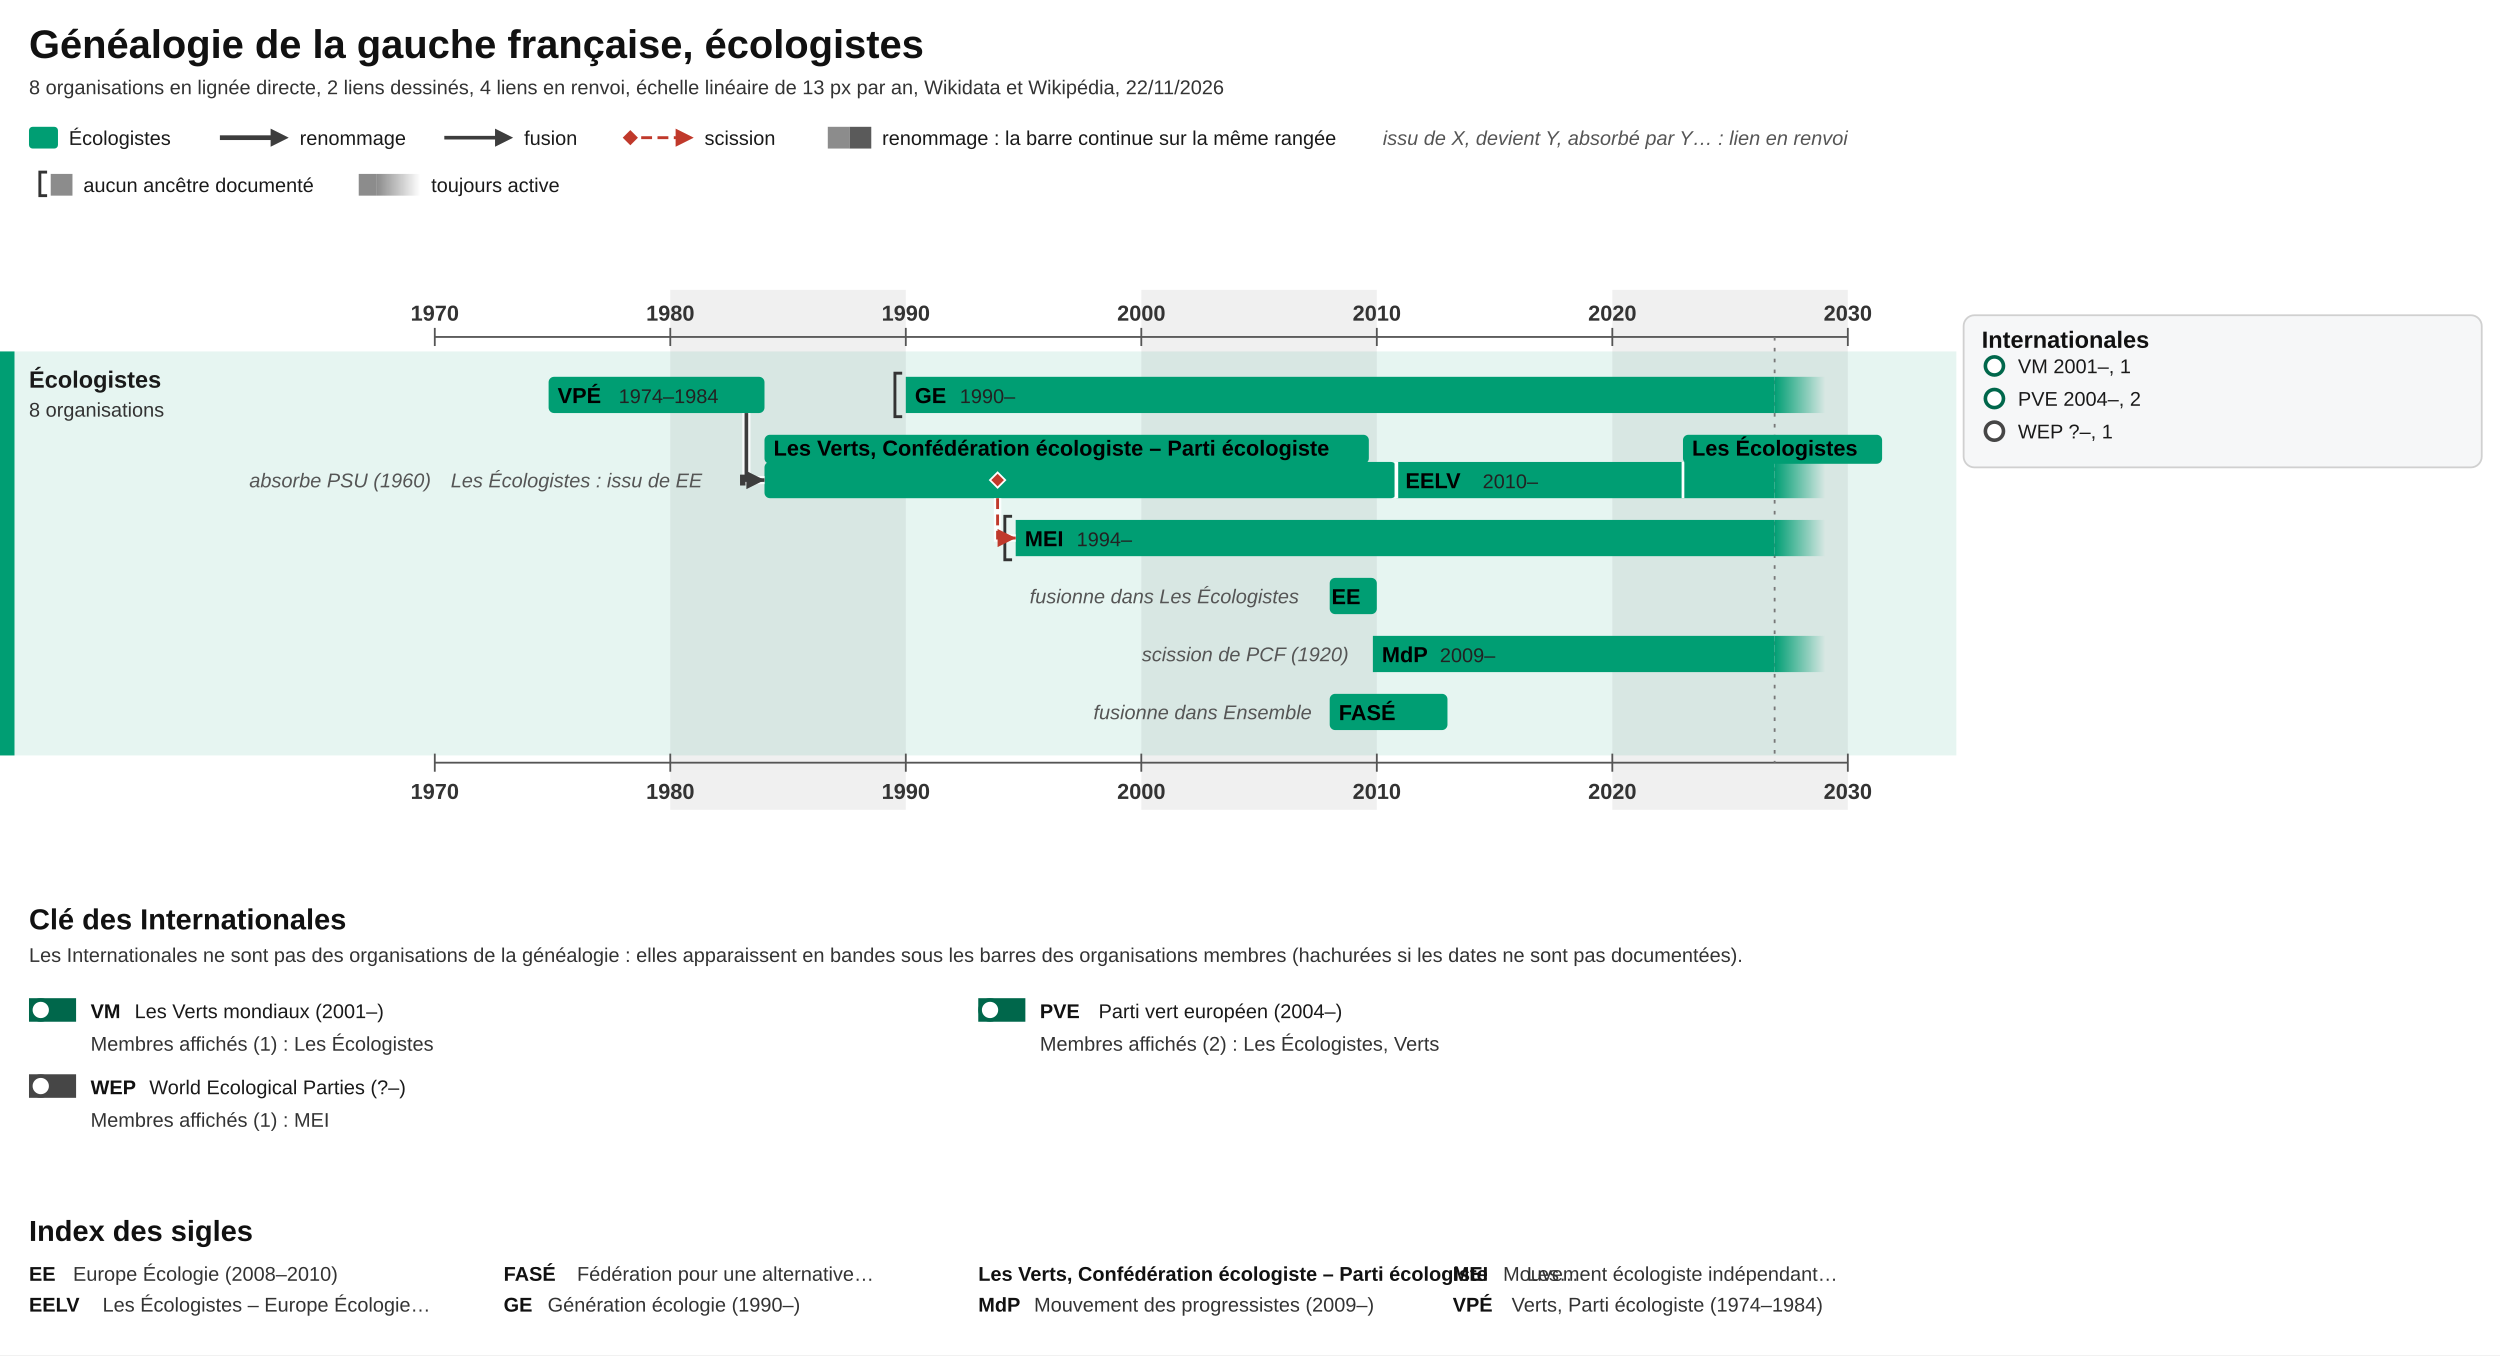
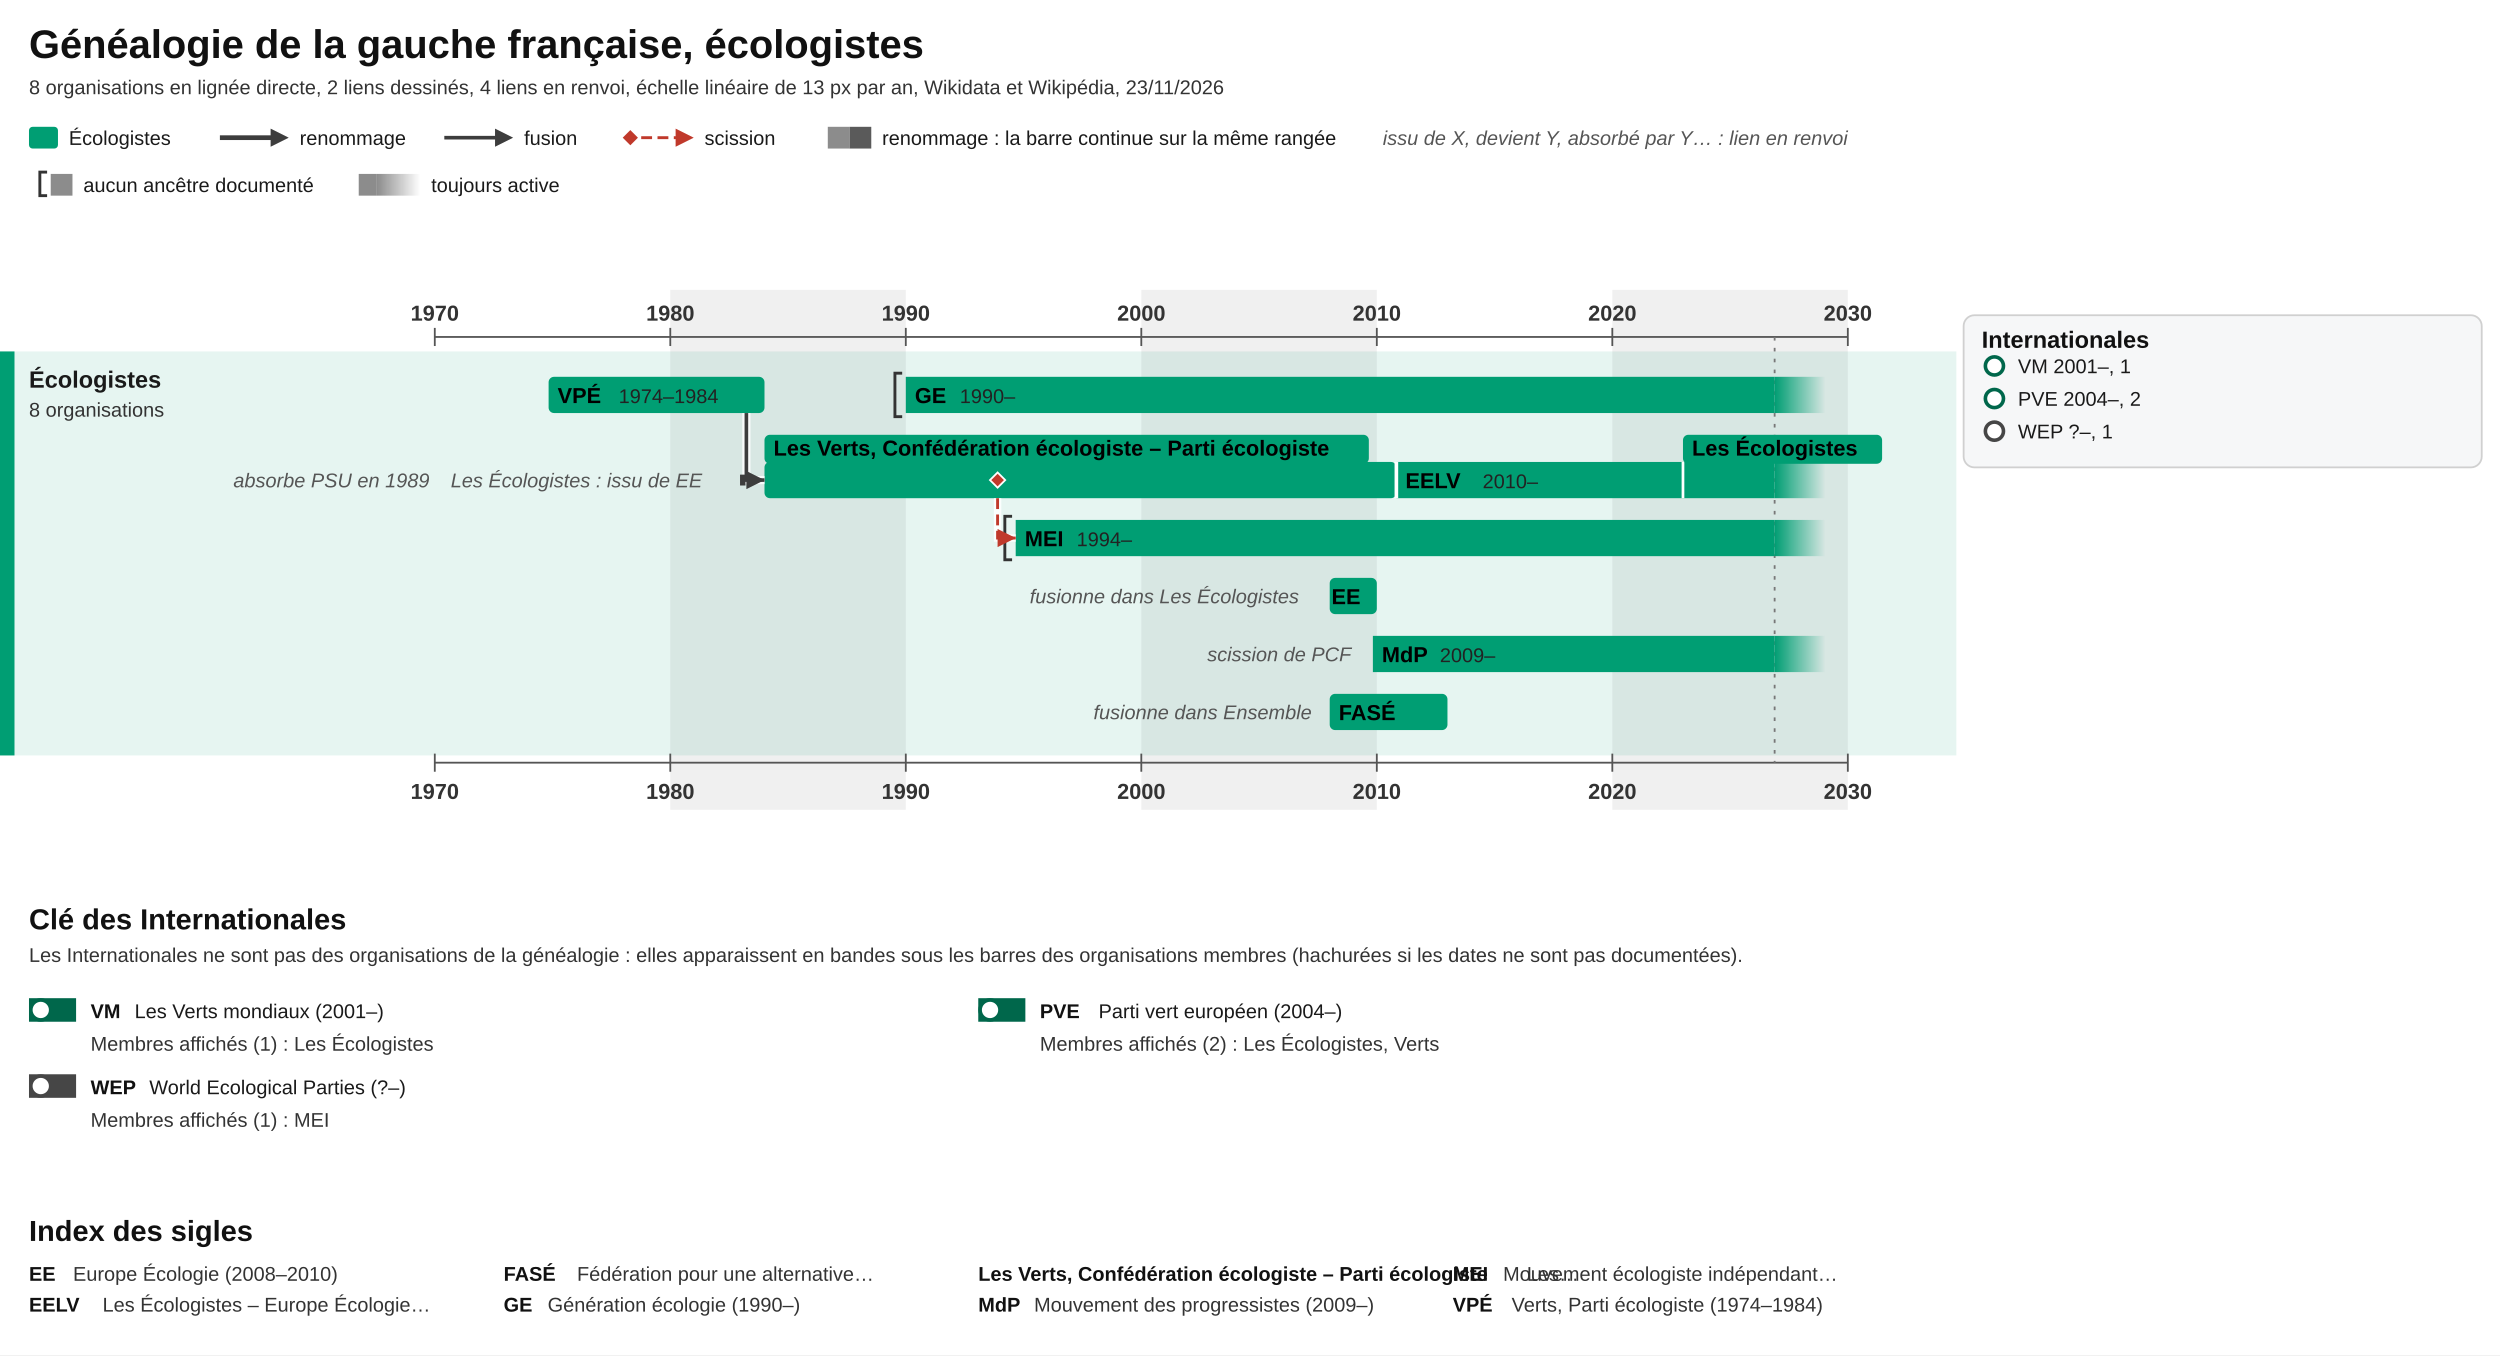
- <svg xmlns="http://www.w3.org/2000/svg" id="arbre" width="1380" height="748" viewBox="0 0 1380 748" data-x0="240" data-t0="1970" data-ppa="13.0" data-aujourdhui="2026.8909" data-min-w="6" data-seuil-annees="40" data-seuil-voies="2" data-seuil-rangs="6" data-cassure="" data-cassure-px="44" data-degrade="28" data-n-barres="8" data-vue-famille="oui" font-family="Arial, Helvetica, sans-serif">
+ <svg xmlns="http://www.w3.org/2000/svg" id="arbre" width="1380" height="748" viewBox="0 0 1380 748" data-x0="240" data-t0="1970" data-ppa="13.0" data-aujourdhui="2026.8936" data-min-w="6" data-seuil-annees="40" data-seuil-voies="2" data-seuil-rangs="6" data-cassure="" data-cassure-px="44" data-degrade="28" data-n-barres="8" data-vue-famille="oui" font-family="Arial, Helvetica, sans-serif">
  <defs>
+     <linearGradient id="g-009E73">
+       <stop offset="0" stop-color="#009E73" />
+       <stop offset="1" stop-color="#009E73" stop-opacity="0" />
+     </linearGradient>
    <linearGradient id="g-8C8C8C">
      <stop offset="0" stop-color="#8C8C8C" />
      <stop offset="1" stop-color="#8C8C8C" stop-opacity="0" />
-     </linearGradient>
-     <linearGradient id="g-009E73">
-       <stop offset="0" stop-color="#009E73" />
-       <stop offset="1" stop-color="#009E73" stop-opacity="0" />
    </linearGradient>
    <pattern id="h-332288" width="6" height="6" patternUnits="userSpaceOnUse" patternTransform="rotate(45)">
      <rect width="6" height="6" fill="#FFFFFF" />
      <rect width="3" height="6" fill="#332288" />
    </pattern>
  </defs>
  <rect width="1380" height="748" fill="#FFFFFF" />
  <g class="voie" data-voie="0" data-cle="écologistes">
    <rect class="fond-voie" x="0" y="194.0" width="1079.9" height="223.0" fill="#E6F5F1" />
    <rect class="bord-voie" x="0" y="194.0" width="8" height="223.0" fill="#009E73" />
    <text x="16.0" y="214.0" font-size="13" font-family="Arial, Helvetica, sans-serif" font-weight="bold" fill="#1A1A1A" text-anchor="start" class="voie-t">Écologistes</text>
    <text x="16.0" y="230.0" font-size="11" font-family="Arial, Helvetica, sans-serif" fill="#333333" text-anchor="start" class="voie-t">8 organisations</text>
  </g>
  <rect class="bande-decennie" x="370.0" y="160.0" width="130.0" height="287.0" fill="#000000" fill-opacity="0.06" />
  <rect class="bande-decennie" x="630.0" y="160.0" width="130.0" height="287.0" fill="#000000" fill-opacity="0.06" />
  <rect class="bande-decennie" x="890.0" y="160.0" width="130.0" height="287.0" fill="#000000" fill-opacity="0.06" />
  <g class="axe-haut">
    <line x1="240.0" x2="1020.0" y1="186.0" y2="186.0" stroke="#555555" />
    <line x1="240.0" x2="240.0" y1="181.0" y2="191.0" stroke="#555555" />
    <text x="240.0" y="177.0" font-size="12" font-family="Arial, Helvetica, sans-serif" font-weight="bold" fill="#333333" text-anchor="middle" class="axe-t">1970</text>
    <line x1="370.0" x2="370.0" y1="181.0" y2="191.0" stroke="#555555" />
    <text x="370.0" y="177.0" font-size="12" font-family="Arial, Helvetica, sans-serif" font-weight="bold" fill="#333333" text-anchor="middle" class="axe-t">1980</text>
    <line x1="500.0" x2="500.0" y1="181.0" y2="191.0" stroke="#555555" />
    <text x="500.0" y="177.0" font-size="12" font-family="Arial, Helvetica, sans-serif" font-weight="bold" fill="#333333" text-anchor="middle" class="axe-t">1990</text>
    <line x1="630.0" x2="630.0" y1="181.0" y2="191.0" stroke="#555555" />
    <text x="630.0" y="177.0" font-size="12" font-family="Arial, Helvetica, sans-serif" font-weight="bold" fill="#333333" text-anchor="middle" class="axe-t">2000</text>
    <line x1="760.0" x2="760.0" y1="181.0" y2="191.0" stroke="#555555" />
    <text x="760.0" y="177.0" font-size="12" font-family="Arial, Helvetica, sans-serif" font-weight="bold" fill="#333333" text-anchor="middle" class="axe-t">2010</text>
    <line x1="890.0" x2="890.0" y1="181.0" y2="191.0" stroke="#555555" />
    <text x="890.0" y="177.0" font-size="12" font-family="Arial, Helvetica, sans-serif" font-weight="bold" fill="#333333" text-anchor="middle" class="axe-t">2020</text>
    <line x1="1020.0" x2="1020.0" y1="181.0" y2="191.0" stroke="#555555" />
    <text x="1020.0" y="177.0" font-size="12" font-family="Arial, Helvetica, sans-serif" font-weight="bold" fill="#333333" text-anchor="middle" class="axe-t">2030</text>
  </g>
  <g class="axe-bas">
    <line x1="240.0" x2="1020.0" y1="421.0" y2="421.0" stroke="#555555" />
    <line x1="240.0" x2="240.0" y1="416.0" y2="426.0" stroke="#555555" />
    <text x="240.0" y="441.0" font-size="12" font-family="Arial, Helvetica, sans-serif" font-weight="bold" fill="#333333" text-anchor="middle" class="axe-t">1970</text>
    <line x1="370.0" x2="370.0" y1="416.0" y2="426.0" stroke="#555555" />
    <text x="370.0" y="441.0" font-size="12" font-family="Arial, Helvetica, sans-serif" font-weight="bold" fill="#333333" text-anchor="middle" class="axe-t">1980</text>
    <line x1="500.0" x2="500.0" y1="416.0" y2="426.0" stroke="#555555" />
    <text x="500.0" y="441.0" font-size="12" font-family="Arial, Helvetica, sans-serif" font-weight="bold" fill="#333333" text-anchor="middle" class="axe-t">1990</text>
    <line x1="630.0" x2="630.0" y1="416.0" y2="426.0" stroke="#555555" />
    <text x="630.0" y="441.0" font-size="12" font-family="Arial, Helvetica, sans-serif" font-weight="bold" fill="#333333" text-anchor="middle" class="axe-t">2000</text>
    <line x1="760.0" x2="760.0" y1="416.0" y2="426.0" stroke="#555555" />
    <text x="760.0" y="441.0" font-size="12" font-family="Arial, Helvetica, sans-serif" font-weight="bold" fill="#333333" text-anchor="middle" class="axe-t">2010</text>
    <line x1="890.0" x2="890.0" y1="416.0" y2="426.0" stroke="#555555" />
    <text x="890.0" y="441.0" font-size="12" font-family="Arial, Helvetica, sans-serif" font-weight="bold" fill="#333333" text-anchor="middle" class="axe-t">2020</text>
    <line x1="1020.0" x2="1020.0" y1="416.0" y2="426.0" stroke="#555555" />
    <text x="1020.0" y="441.0" font-size="12" font-family="Arial, Helvetica, sans-serif" font-weight="bold" fill="#333333" text-anchor="middle" class="axe-t">2030</text>
  </g>
  <line x1="979.6" x2="979.6" y1="186.0" y2="421.0" stroke="#777777" stroke-dasharray="2 4" />
  <g class="contenu-voie" data-voie="0">
    <g class="org" data-id="Q60847228" data-intl="" data-recherche="vpe verts, parti ecologiste">
      <rect class="barre" data-id="Q60847228" data-debut="1974.8333" data-fin="1984.0000" data-statut="fin_connue" data-majeure="" x="302.83" y="208.00" width="119.17" height="20" rx="3" fill="#009E73" />
    </g>
    <g class="org" data-id="Q1153753" data-intl="" data-recherche="ge generation ecologie">
-       <rect class="barre" data-id="Q1153753" data-debut="1990.0000" data-fin="actif" data-statut="actif_valide" data-majeure="oui" x="500.00" y="208.00" width="479.58" height="20" rx="0" fill="#009E73" />
+       <rect class="barre" data-id="Q1153753" data-debut="1990.0000" data-fin="actif" data-statut="actif_valide" data-majeure="oui" x="500.00" y="208.00" width="479.62" height="20" rx="0" fill="#009E73" />
      <path class="sans-ancetre" d="M498.00 206.00 H494.00 V230.00 H498.00" stroke="#333333" stroke-width="1.6" fill="none" />
-       <rect class="fin-ouverte" x="979.58" y="208.00" width="28.00" height="20" fill="url(#g-009E73)" />
+       <rect class="fin-ouverte" x="979.62" y="208.00" width="28.00" height="20" fill="url(#g-009E73)" />
    </g>
    <g class="org" data-id="Q743390" data-intl="Q950179" data-recherche="verts les verts">
      <rect class="barre" data-id="Q743390" data-debut="1984.0000" data-fin="2010.8333" data-statut="fin_connue" data-majeure="oui" x="422.00" y="255.00" width="348.83" height="20" rx="3" fill="#009E73" />
    </g>
    <g class="org" data-id="Q613786" data-intl="Q384069 Q950179" data-recherche="les ecologistes les ecologistes – europe ecologie les verts">
-       <rect class="barre" data-id="Q613786" data-debut="2010.8333" data-fin="actif" data-statut="actif_valide" data-majeure="oui" x="770.83" y="255.00" width="208.75" height="20" rx="0" fill="#009E73" />
-       <rect class="fin-ouverte" x="979.58" y="255.00" width="28.00" height="20" fill="url(#g-009E73)" />
+       <rect class="barre" data-id="Q613786" data-debut="2010.8333" data-fin="actif" data-statut="actif_valide" data-majeure="oui" x="770.83" y="255.00" width="208.78" height="20" rx="0" fill="#009E73" />
+       <rect class="fin-ouverte" x="979.62" y="255.00" width="28.00" height="20" fill="url(#g-009E73)" />
    </g>
    <g class="org" data-id="Q1156061" data-intl="Q2593657" data-recherche="mei mouvement ecologiste independant">
-       <rect class="barre" data-id="Q1156061" data-debut="1994.6667" data-fin="actif" data-statut="actif_valide" data-majeure="oui" x="560.67" y="287.00" width="418.91" height="20" rx="0" fill="#009E73" />
+       <rect class="barre" data-id="Q1156061" data-debut="1994.6667" data-fin="actif" data-statut="actif_valide" data-majeure="oui" x="560.67" y="287.00" width="418.95" height="20" rx="0" fill="#009E73" />
      <path class="sans-ancetre" d="M558.67 285.00 H554.67 V309.00 H558.67" stroke="#333333" stroke-width="1.6" fill="none" />
-       <rect class="fin-ouverte" x="979.58" y="287.00" width="28.00" height="20" fill="url(#g-009E73)" />
+       <rect class="fin-ouverte" x="979.62" y="287.00" width="28.00" height="20" fill="url(#g-009E73)" />
    </g>
    <g class="org" data-id="Q557045" data-intl="" data-recherche="ee europe ecologie">
      <rect class="barre" data-id="Q557045" data-debut="2008.0000" data-fin="2010.0000" data-statut="fin_connue" data-majeure="" x="734.00" y="319.00" width="26.00" height="20" rx="3" fill="#009E73" />
    </g>
    <g class="org" data-id="Q3326849" data-intl="" data-recherche="mdp mouvement des progressistes">
-       <rect class="barre" data-id="Q3326849" data-debut="2009.8333" data-fin="actif" data-statut="actif_valide" data-majeure="oui" x="757.83" y="351.00" width="221.75" height="20" rx="0" fill="#009E73" />
-       <rect class="fin-ouverte" x="979.58" y="351.00" width="28.00" height="20" fill="url(#g-009E73)" />
+       <rect class="barre" data-id="Q3326849" data-debut="2009.8333" data-fin="actif" data-statut="actif_valide" data-majeure="oui" x="757.83" y="351.00" width="221.78" height="20" rx="0" fill="#009E73" />
+       <rect class="fin-ouverte" x="979.62" y="351.00" width="28.00" height="20" fill="url(#g-009E73)" />
    </g>
    <g class="org" data-id="Q3092109" data-intl="" data-recherche="fase federation pour une alternative sociale et ecologique">
      <rect class="barre" data-id="Q3092109" data-debut="2008.0000" data-fin="2013.0000" data-statut="fin_connue" data-majeure="" x="734.00" y="383.00" width="65.00" height="20" rx="3" fill="#009E73" />
    </g>
  </g>
  <g class="liens">
    <g class="lien" data-a="Q60847228" data-b="Q743390" data-rel="fusion" data-annees="0.77" data-voies="0" data-rangs="1" data-majeur="" data-suite="" data-va="0" data-vb="0">
      <path class="halo geo" d="M412.00 228.00 L412.00 265.00 L422.00 265.00" data-geo="[[412.0, 228.0, 0], [412.0, 265.0, 0], [422.0, 265.0, 0]]" fill="none" stroke="#FFFFFF" stroke-width="4.5" stroke-opacity="0.85" />
      <path class="trait geo" d="M412.00 228.00 L412.00 265.00 L422.00 265.00" data-geo="[[412.0, 228.0, 0], [412.0, 265.0, 0], [422.0, 265.0, 0]]" fill="none" stroke="#3D3D3D" stroke-width="2.0" />
      <polygon class="fleche geo" data-geo="[[422.0, 265.0, 0], [412.0, 260.0, 0], [412.0, 270.0, 0]]" points="422.00,265.00 412.00,260.00 412.00,270.00" fill="#3D3D3D" />
    </g>
    <g class="lien" data-a="Q743390" data-b="Q1156061" data-rel="scission" data-annees="0.77" data-voies="0" data-rangs="1" data-majeur="" data-suite="" data-va="0" data-vb="0">
      <path class="halo geo" d="M550.67 275.00 L550.67 297.00 L560.67 297.00" data-geo="[[550.67, 275.0, 0], [550.67, 297.0, 0], [560.67, 297.0, 0]]" fill="none" stroke="#FFFFFF" stroke-width="4.1" stroke-opacity="0.85" />
      <path class="trait geo" d="M550.67 275.00 L550.67 297.00 L560.67 297.00" data-geo="[[550.67, 275.0, 0], [550.67, 297.0, 0], [560.67, 297.0, 0]]" fill="none" stroke="#C0392B" stroke-width="1.6" stroke-dasharray="6 3" />
      <polygon class="fleche geo" data-geo="[[560.67, 297.0, 0], [550.67, 292.0, 0], [550.67, 302.0, 0]]" points="560.67,297.00 550.67,292.00 550.67,302.00" fill="#C0392B" />
      <polygon class="marque-scission geo" points="550.67,260.80 554.87,265.00 550.67,269.20 546.47,265.00" fill="#C0392B" stroke="#FFFFFF" stroke-width="1" data-geo="[[550.67,260.80,0],[554.87,265.00,0],[550.67,269.20,0],[546.47,265.00,0]]" data-voie="0" />
    </g>
    <g class="marque-fusion" data-b="Q743390">
      <path class="geo" data-geo="[[410.0, 262.0, 0], [410.0, 268.0, 0]]" d="M410.00 262.00 L410.00 268.00" stroke="#3D3D3D" stroke-width="3" />
    </g>
  </g>
  <g class="contenu-voie" data-voie="0">
    <g class="org org-haut" data-id="Q60847228" data-intl="" data-recherche="vpe verts, parti ecologiste">
      <rect class="tag" data-id="Q60847228" data-dedans="oui" data-onglet="" x="302.83" y="208.00" width="119.17" height="20" fill="none" data-bbox="302.83,208.00,119.17,20" />
      <text x="307.8" y="222.5" font-size="12" font-family="Arial, Helvetica, sans-serif" font-weight="bold" fill="#000000" text-anchor="start" class="tag-t" data-org="Q60847228" data-bbox="307.83,211.50,28.64,13">VPÉ</text>
      <text x="341.5" y="222.5" font-size="11" font-family="Arial, Helvetica, sans-serif" fill="#222222" text-anchor="start" class="tag-t" data-org="Q60847228" data-bbox="341.47,212.50,59.20,12">1974–1984</text>
    </g>
    <g class="org org-haut" data-id="Q1153753" data-intl="" data-recherche="ge generation ecologie">
-       <rect class="tag" data-id="Q1153753" data-dedans="oui" data-onglet="" x="500.00" y="208.00" width="479.58" height="20" fill="none" data-bbox="500.00,208.00,479.58,20" />
+       <rect class="tag" data-id="Q1153753" data-dedans="oui" data-onglet="" x="500.00" y="208.00" width="479.62" height="20" fill="none" data-bbox="500.00,208.00,479.62,20" />
      <text x="505.0" y="222.5" font-size="12" font-family="Arial, Helvetica, sans-serif" font-weight="bold" fill="#000000" text-anchor="start" class="tag-t" data-org="Q1153753" data-bbox="505.00,211.50,19.76,13">GE</text>
      <text x="529.8" y="222.5" font-size="11" font-family="Arial, Helvetica, sans-serif" fill="#222222" text-anchor="start" class="tag-t" data-org="Q1153753" data-bbox="529.76,212.50,33.68,12">1990–</text>
    </g>
    <g class="org org-haut" data-id="Q743390" data-intl="Q950179" data-recherche="verts les verts">
      <rect class="tag-fond onglet" x="422.00" y="240.00" width="333.60" height="16" rx="3" fill="#009E73" />
      <rect class="tag" data-id="Q743390" data-dedans="" data-onglet="oui" x="422.00" y="240.00" width="333.60" height="15" fill="none" data-bbox="422.00,240.00,333.60,15" />
      <text x="427.0" y="251.5" font-size="12" font-family="Arial, Helvetica, sans-serif" font-weight="bold" fill="#000000" text-anchor="start" class="tag-t" data-org="Q743390" data-bbox="427.00,240.50,323.60,13">Les Verts, Confédération écologiste – Parti écologiste</text>
-       <text x="137.6" y="269.0" font-size="11" font-family="Arial, Helvetica, sans-serif" font-style="italic" fill="#555555" class="renvoi" data-org="Q743390" data-a="Q862828" data-b="Q743390" data-bbox="137.58,258.00,105.18,13">absorbe PSU (1960)</text>
+       <text x="128.8" y="269.0" font-size="11" font-family="Arial, Helvetica, sans-serif" font-style="italic" fill="#555555" class="renvoi" data-org="Q743390" data-a="Q862828" data-b="Q743390" data-bbox="128.78,258.00,113.98,13">absorbe PSU en 1989</text>
      <text x="248.8" y="269.0" font-size="11" font-family="Arial, Helvetica, sans-serif" font-style="italic" fill="#555555" class="renvoi" data-org="Q743390" data-a="Q557045" data-b="Q613786" data-bbox="248.76,258.00,154.24,13">Les Écologistes : issu de EE</text>
    </g>
    <g class="org org-haut" data-id="Q613786" data-intl="Q384069 Q950179" data-recherche="les ecologistes les ecologistes – europe ecologie les verts">
-       <rect class="tag" data-id="Q613786" data-dedans="oui" data-onglet="" x="770.83" y="255.00" width="208.75" height="20" fill="none" data-bbox="770.83,255.00,208.75,20" />
+       <rect class="tag" data-id="Q613786" data-dedans="oui" data-onglet="" x="770.83" y="255.00" width="208.78" height="20" fill="none" data-bbox="770.83,255.00,208.78,20" />
      <text x="775.8" y="269.5" font-size="12" font-family="Arial, Helvetica, sans-serif" font-weight="bold" fill="#000000" text-anchor="start" class="tag-t" data-org="Q613786" data-bbox="775.83,258.50,37.52,13">EELV</text>
      <text x="818.4" y="269.5" font-size="11" font-family="Arial, Helvetica, sans-serif" fill="#222222" text-anchor="start" class="tag-t" data-org="Q613786" data-bbox="818.35,259.50,33.68,12">2010–</text>
      <line class="nom-trait" x1="929.00" x2="929.00" y1="255.00" y2="275.00" stroke="#FFFFFF" stroke-width="1.5" />
      <rect class="tag-fond onglet nom-onglet" x="929.00" y="240.00" width="109.92" height="16" rx="3" fill="#009E73" data-bbox="929.00,240.00,109.92,15" />
      <text x="934.0" y="251.5" font-size="12" font-family="Arial, Helvetica, sans-serif" font-weight="bold" fill="#000000" text-anchor="start" class="nom-t" data-org="Q613786" data-onglet="oui" data-bbox="934.00,241.00,99.92,13">Les Écologistes</text>
    </g>
    <g class="org org-haut" data-id="Q1156061" data-intl="Q2593657" data-recherche="mei mouvement ecologiste independant">
-       <rect class="tag" data-id="Q1156061" data-dedans="oui" data-onglet="" x="560.67" y="287.00" width="418.91" height="20" fill="none" data-bbox="560.67,287.00,418.91,20" />
+       <rect class="tag" data-id="Q1156061" data-dedans="oui" data-onglet="" x="560.67" y="287.00" width="418.95" height="20" fill="none" data-bbox="560.67,287.00,418.95,20" />
      <text x="565.7" y="301.5" font-size="12" font-family="Arial, Helvetica, sans-serif" font-weight="bold" fill="#000000" text-anchor="start" class="tag-t" data-org="Q1156061" data-bbox="565.67,290.50,23.60,13">MEI</text>
      <text x="594.3" y="301.5" font-size="11" font-family="Arial, Helvetica, sans-serif" fill="#222222" text-anchor="start" class="tag-t" data-org="Q1156061" data-bbox="594.27,291.50,33.68,12">1994–</text>
    </g>
    <g class="org org-haut" data-id="Q557045" data-intl="" data-recherche="ee europe ecologie">
      <rect class="tag" data-id="Q557045" data-dedans="oui" data-onglet="" x="734.00" y="319.00" width="26.00" height="20" fill="none" data-bbox="734.00,319.00,26.00,20" />
      <text x="735.0" y="333.5" font-size="12" font-family="Arial, Helvetica, sans-serif" font-weight="bold" fill="#000000" text-anchor="start" class="tag-t" data-org="Q557045" data-bbox="735.00,322.50,19.76,13">EE</text>
      <text x="568.4" y="333.0" font-size="11" font-family="Arial, Helvetica, sans-serif" font-style="italic" fill="#555555" class="renvoi" data-org="Q557045" data-a="Q557045" data-b="Q613786" data-bbox="568.40,322.00,162.60,13">fusionne dans Les Écologistes</text>
    </g>
    <g class="org org-haut" data-id="Q3326849" data-intl="" data-recherche="mdp mouvement des progressistes">
-       <rect class="tag" data-id="Q3326849" data-dedans="oui" data-onglet="" x="757.83" y="351.00" width="221.75" height="20" fill="none" data-bbox="757.83,351.00,221.75,20" />
+       <rect class="tag" data-id="Q3326849" data-dedans="oui" data-onglet="" x="757.83" y="351.00" width="221.78" height="20" fill="none" data-bbox="757.83,351.00,221.78,20" />
      <text x="762.8" y="365.5" font-size="12" font-family="Arial, Helvetica, sans-serif" font-weight="bold" fill="#000000" text-anchor="start" class="tag-t" data-org="Q3326849" data-bbox="762.83,354.50,26.96,13">MdP</text>
      <text x="794.8" y="365.5" font-size="11" font-family="Arial, Helvetica, sans-serif" fill="#222222" text-anchor="start" class="tag-t" data-org="Q3326849" data-bbox="794.79,355.50,33.68,12">2009–</text>
-       <text x="630.3" y="365.0" font-size="11" font-family="Arial, Helvetica, sans-serif" font-style="italic" fill="#555555" class="renvoi" data-org="Q3326849" data-a="Q192821" data-b="Q3326849" data-bbox="630.29,354.00,124.54,13">scission de PCF (1920)</text>
+       <text x="666.4" y="365.0" font-size="11" font-family="Arial, Helvetica, sans-serif" font-style="italic" fill="#555555" class="renvoi" data-org="Q3326849" data-a="Q192821" data-b="Q3326849" data-bbox="666.37,354.00,88.46,13">scission de PCF</text>
    </g>
    <g class="org org-haut" data-id="Q3092109" data-intl="" data-recherche="fase federation pour une alternative sociale et ecologique">
      <rect class="tag" data-id="Q3092109" data-dedans="oui" data-onglet="" x="734.00" y="383.00" width="65.00" height="20" fill="none" data-bbox="734.00,383.00,65.00,20" />
      <text x="739.0" y="397.5" font-size="12" font-family="Arial, Helvetica, sans-serif" font-weight="bold" fill="#000000" text-anchor="start" class="tag-t" data-org="Q3092109" data-bbox="739.00,386.50,37.52,13">FASÉ</text>
      <text x="603.6" y="397.0" font-size="11" font-family="Arial, Helvetica, sans-serif" font-style="italic" fill="#555555" class="renvoi" data-org="Q3092109" data-a="Q3092109" data-b="Q15985232" data-bbox="603.60,386.00,127.40,13">fusionne dans Ensemble</text>
    </g>
    <g class="continuation" data-a="Q743390" data-b="Q613786">
      <line x1="770.8" x2="770.8" y1="255.0" y2="275.0" stroke="#FFFFFF" stroke-width="2" />
    </g>
  </g>
  <g class="cle-compacte">
    <rect x="1083.92" y="174" width="286" height="84" rx="6" fill="#F6F7F8" stroke="#D0D0D0" />
    <text x="1093.9" y="192.0" font-size="13" font-family="Arial, Helvetica, sans-serif" font-weight="bold" fill="#111111" text-anchor="start" class="cle-t">Internationales</text>
    <circle class="medaillon" cx="1100.92" cy="202" r="5" fill="#FFFFFF" stroke="#00674B" stroke-width="2" />
    <text x="1113.9" y="206.0" font-size="11" font-family="Arial, Helvetica, sans-serif" fill="#1A1A1A" text-anchor="start" class="cle-t">VM  2001–, 1</text>
    <circle class="medaillon" cx="1100.92" cy="220" r="5" fill="#FFFFFF" stroke="#00674B" stroke-width="2" />
    <text x="1113.9" y="224.0" font-size="11" font-family="Arial, Helvetica, sans-serif" fill="#1A1A1A" text-anchor="start" class="cle-t">PVE  2004–, 2</text>
    <circle class="medaillon" cx="1100.92" cy="238" r="5" fill="#FFFFFF" stroke="#464646" stroke-width="2" />
    <text x="1113.9" y="242.0" font-size="11" font-family="Arial, Helvetica, sans-serif" fill="#1A1A1A" text-anchor="start" class="cle-t">WEP  ?–, 1</text>
  </g>
  <g class="legende">
    <text x="16.0" y="32.0" font-size="22" font-family="Arial, Helvetica, sans-serif" font-weight="bold" fill="#111111" text-anchor="start" class="legende-t">Généalogie de la gauche française, écologistes</text>
-     <text x="16.0" y="52.0" font-size="11" font-family="Arial, Helvetica, sans-serif" fill="#333333" text-anchor="start" class="legende-t">8 organisations en lignée directe, 2 liens dessinés, 4 liens en renvoi, échelle linéaire de 13 px par an, Wikidata et Wikipédia, 22/11/2026</text>
+     <text x="16.0" y="52.0" font-size="11" font-family="Arial, Helvetica, sans-serif" fill="#333333" text-anchor="start" class="legende-t">8 organisations en lignée directe, 2 liens dessinés, 4 liens en renvoi, échelle linéaire de 13 px par an, Wikidata et Wikipédia, 23/11/2026</text>
    <rect x="16" y="70" width="16" height="12" rx="2" fill="#009E73" />
    <text x="38.0" y="80.0" font-size="11" font-family="Arial, Helvetica, sans-serif" fill="#1A1A1A" text-anchor="start" class="legende-t">Écologistes</text>
    <path d="M121.38 76 H151.38" stroke="#3D3D3D" stroke-width="2.6" fill="none" />
    <polygon points="159.38,76 149.38,71 149.38,81" fill="#3D3D3D" />
    <text x="165.4" y="80.0" font-size="11" font-family="Arial, Helvetica, sans-serif" fill="#1A1A1A" text-anchor="start" class="legende-t">renommage</text>
    <path d="M245.26 76 H275.26" stroke="#3D3D3D" stroke-width="2.0" fill="none" />
    <polygon points="283.26,76 273.26,71 273.26,81" fill="#3D3D3D" />
    <text x="289.3" y="80.0" font-size="11" font-family="Arial, Helvetica, sans-serif" fill="#1A1A1A" text-anchor="start" class="legende-t">fusion</text>
    <path d="M344.94 76 H374.94" stroke="#C0392B" stroke-width="1.6" stroke-dasharray="6 3" fill="none" />
    <polygon points="382.94,76 372.94,71 372.94,81" fill="#C0392B" />
    <polygon points="347.94,71.8 352.14,76 347.94,80.2 343.74,76" fill="#C0392B" />
    <text x="388.9" y="80.0" font-size="11" font-family="Arial, Helvetica, sans-serif" fill="#1A1A1A" text-anchor="start" class="legende-t">scission</text>
    <rect x="456.94" y="70" width="12" height="12" fill="#8C8C8C" />
    <rect x="468.94" y="70" width="12" height="12" fill="#5A5A5A" />
    <text x="486.9" y="80.0" font-size="11" font-family="Arial, Helvetica, sans-serif" fill="#1A1A1A" text-anchor="start" class="legende-t">renommage : la barre continue sur la même rangée</text>
    <text x="763.3" y="80.0" font-size="11" font-family="Arial, Helvetica, sans-serif" font-style="italic" fill="#555555" text-anchor="start" class="legende-t">issu de X, devient Y, absorbé par Y… : lien en renvoi</text>
    <path d="M26 95 H22 V108 H26" stroke="#333333" stroke-width="1.6" fill="none" />
    <rect x="28" y="96" width="12" height="12" fill="#8C8C8C" />
    <text x="46.0" y="106.0" font-size="11" font-family="Arial, Helvetica, sans-serif" fill="#1A1A1A" text-anchor="start" class="legende-t">aucun ancêtre documenté</text>
    <rect x="198.02" y="96" width="10" height="12" fill="#8C8C8C" />
    <rect x="208.02" y="96" width="24" height="12" fill="url(#g-8C8C8C)" />
    <text x="238.0" y="106.0" font-size="11" font-family="Arial, Helvetica, sans-serif" fill="#1A1A1A" text-anchor="start" class="legende-t">toujours active</text>
  </g>
  <g class="cle-internationales" transform="translate(0,483)">
    <text x="16.0" y="30.0" font-size="16" font-family="Arial, Helvetica, sans-serif" font-weight="bold" fill="#111111" text-anchor="start" class="cle-t">Clé des Internationales</text>
    <text x="16.0" y="48.0" font-size="11" font-family="Arial, Helvetica, sans-serif" fill="#333333" text-anchor="start" class="cle-t">Les Internationales ne sont pas des organisations de la généalogie : elles apparaissent en bandes sous les barres des organisations membres (hachurées si les dates ne sont pas documentées).</text>
    <g class="entree-cle" data-intl="Q384069">
      <rect x="16" y="68" width="26" height="13" fill="#00674B" />
      <circle class="medaillon" cx="22.5" cy="74.5" r="5.5" fill="#FFFFFF" stroke="#00674B" stroke-width="2" />
      <text x="50.0" y="79.0" font-size="11" font-family="Arial, Helvetica, sans-serif" font-weight="bold" fill="#111111" text-anchor="start" class="cle-t">VM</text>
      <text x="74.3" y="79.0" font-size="11" font-family="Arial, Helvetica, sans-serif" fill="#1A1A1A" text-anchor="start" class="cle-t">Les Verts mondiaux (2001–)</text>
      <text x="50.0" y="97.0" font-size="11" font-family="Arial, Helvetica, sans-serif" fill="#333333" text-anchor="start" class="cle-t">Membres affichés (1) : Les Écologistes</text>
    </g>
    <g class="entree-cle" data-intl="Q950179">
      <rect x="540" y="68" width="26" height="13" fill="#00674B" />
      <circle class="medaillon" cx="546.5" cy="74.5" r="5.5" fill="#FFFFFF" stroke="#00674B" stroke-width="2" />
      <text x="574.0" y="79.0" font-size="11" font-family="Arial, Helvetica, sans-serif" font-weight="bold" fill="#111111" text-anchor="start" class="cle-t">PVE</text>
      <text x="606.4" y="79.0" font-size="11" font-family="Arial, Helvetica, sans-serif" fill="#1A1A1A" text-anchor="start" class="cle-t">Parti vert européen (2004–)</text>
      <text x="574.0" y="97.0" font-size="11" font-family="Arial, Helvetica, sans-serif" fill="#333333" text-anchor="start" class="cle-t">Membres affichés (2) : Les Écologistes, Verts</text>
    </g>
    <g class="entree-cle" data-intl="Q2593657">
      <rect x="16" y="110" width="26" height="13" fill="#464646" />
      <circle class="medaillon" cx="22.5" cy="116.5" r="5.5" fill="#FFFFFF" stroke="#464646" stroke-width="2" />
      <text x="50.0" y="121.0" font-size="11" font-family="Arial, Helvetica, sans-serif" font-weight="bold" fill="#111111" text-anchor="start" class="cle-t">WEP</text>
      <text x="82.4" y="121.0" font-size="11" font-family="Arial, Helvetica, sans-serif" fill="#1A1A1A" text-anchor="start" class="cle-t">World Ecological Parties (?–)</text>
      <text x="50.0" y="139.0" font-size="11" font-family="Arial, Helvetica, sans-serif" fill="#333333" text-anchor="start" class="cle-t">Membres affichés (1) : MEI</text>
    </g>
  </g>
  <g class="index-sigles" transform="translate(0,655)">
    <text x="16.0" y="30.0" font-size="16" font-family="Arial, Helvetica, sans-serif" font-weight="bold" fill="#111111" text-anchor="start" class="cle-t">Index des sigles</text>
    <text x="16.0" y="52.0" font-size="11" font-family="Arial, Helvetica, sans-serif" font-weight="bold" fill="#111111" text-anchor="start" class="cle-t">EE</text>
    <text x="40.3" y="52.0" font-size="11" font-family="Arial, Helvetica, sans-serif" fill="#333333" text-anchor="start" class="cle-t">Europe Écologie (2008–2010)</text>
    <text x="16.0" y="69.0" font-size="11" font-family="Arial, Helvetica, sans-serif" font-weight="bold" fill="#111111" text-anchor="start" class="cle-t">EELV</text>
    <text x="56.6" y="69.0" font-size="11" font-family="Arial, Helvetica, sans-serif" fill="#333333" text-anchor="start" class="cle-t">Les Écologistes – Europe Écologie…</text>
    <text x="278.0" y="52.0" font-size="11" font-family="Arial, Helvetica, sans-serif" font-weight="bold" fill="#111111" text-anchor="start" class="cle-t">FASÉ</text>
    <text x="318.5" y="52.0" font-size="11" font-family="Arial, Helvetica, sans-serif" fill="#333333" text-anchor="start" class="cle-t">Fédération pour une alternative…</text>
    <text x="278.0" y="69.0" font-size="11" font-family="Arial, Helvetica, sans-serif" font-weight="bold" fill="#111111" text-anchor="start" class="cle-t">GE</text>
    <text x="302.3" y="69.0" font-size="11" font-family="Arial, Helvetica, sans-serif" fill="#333333" text-anchor="start" class="cle-t">Génération écologie (1990–)</text>
    <text x="540.0" y="52.0" font-size="11" font-family="Arial, Helvetica, sans-serif" font-weight="bold" fill="#111111" text-anchor="start" class="cle-t">Les Verts, Confédération écologiste – Parti écologiste</text>
    <text x="842.8" y="52.0" font-size="11" font-family="Arial, Helvetica, sans-serif" fill="#333333" text-anchor="start" class="cle-t">Les…</text>
    <text x="540.0" y="69.0" font-size="11" font-family="Arial, Helvetica, sans-serif" font-weight="bold" fill="#111111" text-anchor="start" class="cle-t">MdP</text>
    <text x="570.8" y="69.0" font-size="11" font-family="Arial, Helvetica, sans-serif" fill="#333333" text-anchor="start" class="cle-t">Mouvement des progressistes (2009–)</text>
    <text x="801.9" y="52.0" font-size="11" font-family="Arial, Helvetica, sans-serif" font-weight="bold" fill="#111111" text-anchor="start" class="cle-t">MEI</text>
    <text x="829.7" y="52.0" font-size="11" font-family="Arial, Helvetica, sans-serif" fill="#333333" text-anchor="start" class="cle-t">Mouvement écologiste indépendant…</text>
    <text x="801.9" y="69.0" font-size="11" font-family="Arial, Helvetica, sans-serif" font-weight="bold" fill="#111111" text-anchor="start" class="cle-t">VPÉ</text>
    <text x="834.4" y="69.0" font-size="11" font-family="Arial, Helvetica, sans-serif" fill="#333333" text-anchor="start" class="cle-t">Verts, Parti écologiste (1974–1984)</text>
  </g>
</svg>
